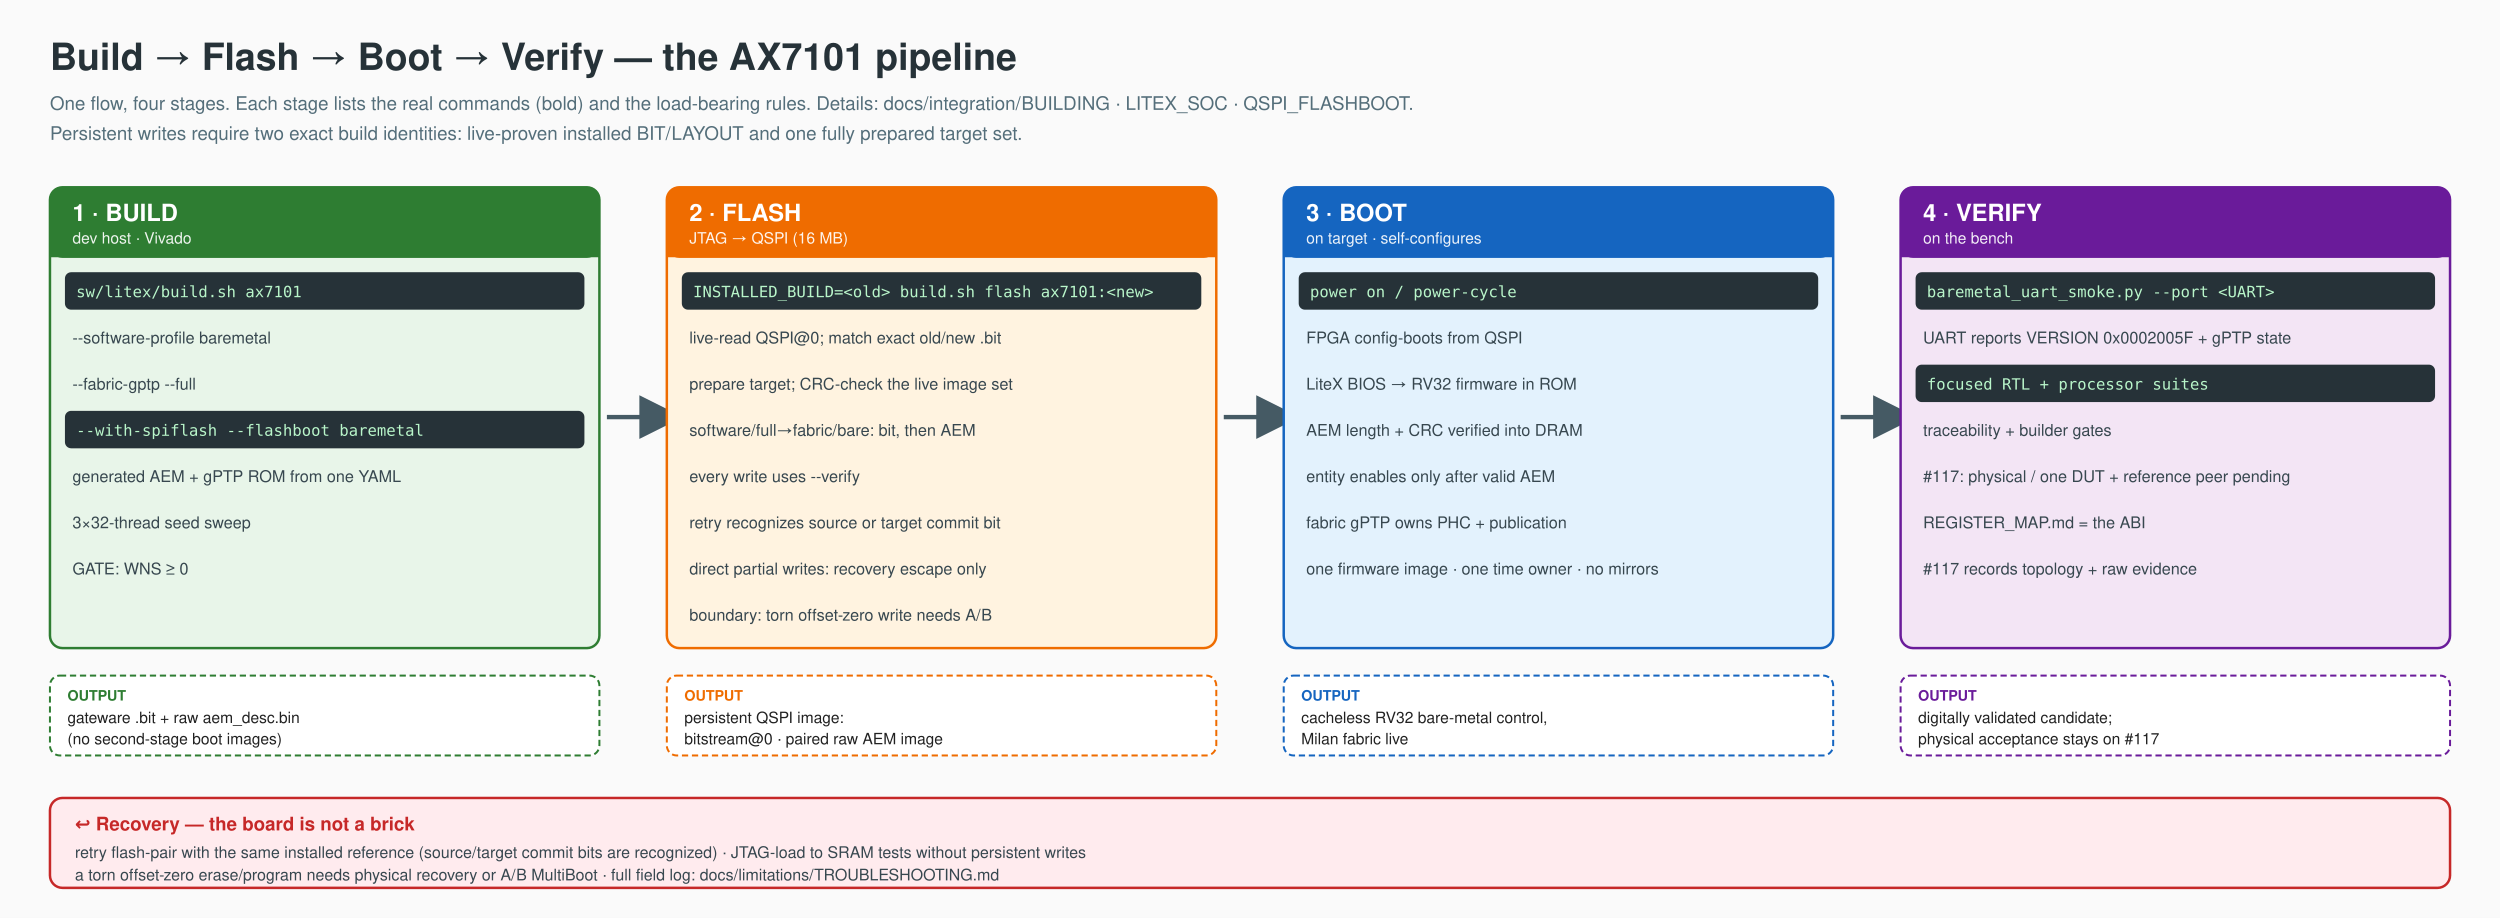
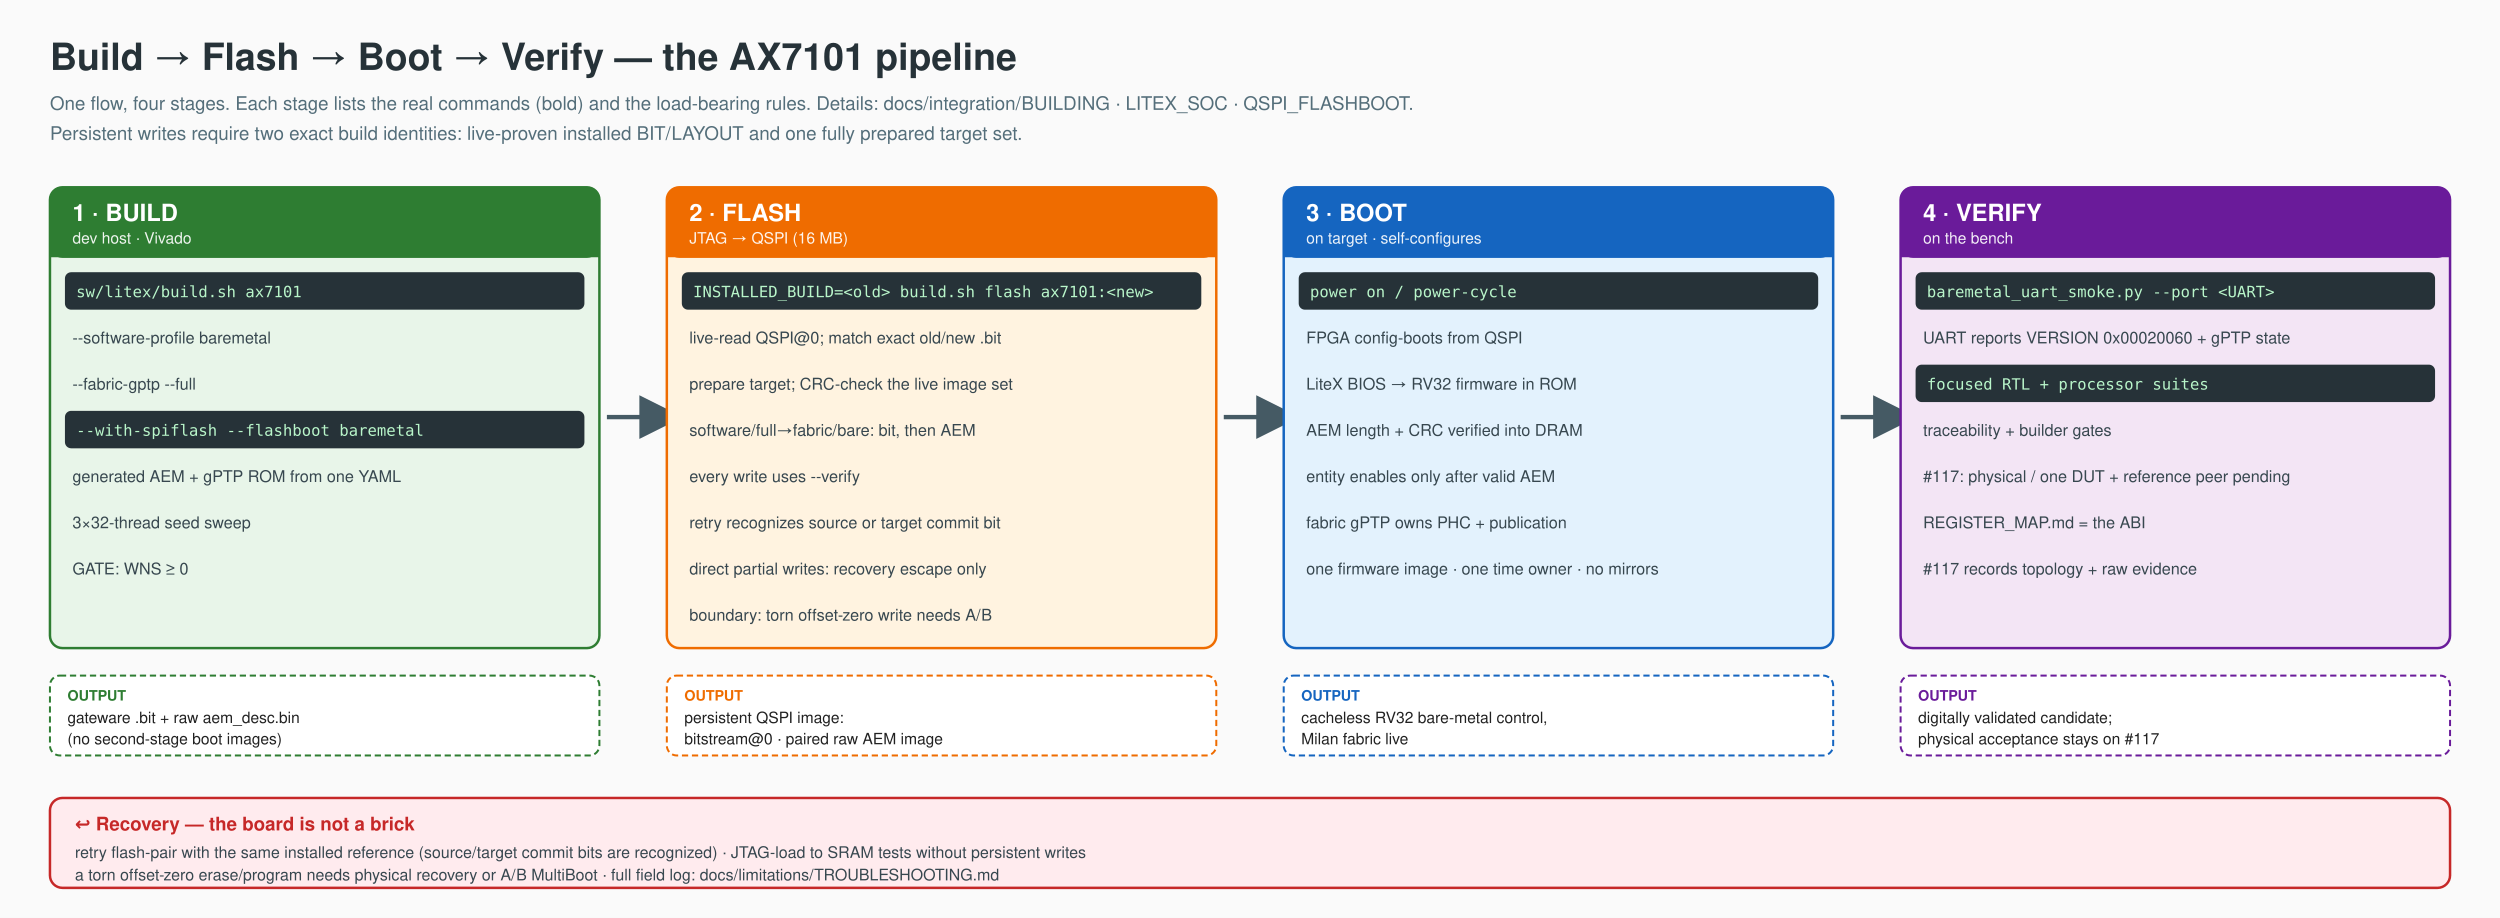
<svg xmlns="http://www.w3.org/2000/svg" width="2002" height="735" viewBox="0 0 2002 735" font-family="Helvetica,Arial,sans-serif">
  <defs>
    <marker id="fa" markerWidth="16" markerHeight="16" refX="4" refY="5" orient="auto">
      <path d="M0,0 L10,5 L0,10 Z" fill="#455A64" />
    </marker>
  </defs>
  <rect width="2002" height="735" fill="#FAFAFA" />
  <text x="40" y="56" font-size="30" font-weight="bold" fill="#263238">Build → Flash → Boot → Verify — the AX7101 pipeline</text>
  <text x="40" y="88" font-size="15" fill="#546E7A">One flow, four stages. Each stage lists the real commands (bold) and the load-bearing rules. Details: docs/integration/BUILDING · LITEX_SOC · QSPI_FLASHBOOT.</text>
  <text x="40" y="112" font-size="15" fill="#546E7A">Persistent writes require two exact build identities: live-proven installed BIT/LAYOUT and one fully prepared target set.</text>
  <rect x="40" y="150" width="440" height="369" rx="10" fill="#E8F5E9" stroke="#2E7D32" stroke-width="2" />
  <rect x="40" y="150" width="440" height="56" rx="10" fill="#2E7D32" stroke="#2E7D32" />
  <rect x="40" y="194" width="440" height="12" fill="#2E7D32" />
  <text x="58" y="177" font-size="19" font-weight="bold" fill="#ffffff">1 · BUILD</text>
  <text x="58" y="195" font-size="12.5" fill="#ffffff" fill-opacity="0.92">dev host · Vivado</text>
  <rect x="52" y="218" width="416" height="30" rx="5" fill="#263238" />
  <text x="61" y="238" font-size="12.5" font-family="Menlo,Consolas,monospace" fill="#B9F6CA">sw/litex/build.sh ax7101</text>
  <text x="58" y="275" font-size="13" fill="#37474F">--software-profile baremetal</text>
  <text x="58" y="312" font-size="13" fill="#37474F">--fabric-gptp --full</text>
  <rect x="52" y="329" width="416" height="30" rx="5" fill="#263238" />
  <text x="61" y="349" font-size="12.5" font-family="Menlo,Consolas,monospace" fill="#B9F6CA">--with-spiflash --flashboot baremetal</text>
  <text x="58" y="386" font-size="13" fill="#37474F">generated AEM + gPTP ROM from one YAML</text>
  <text x="58" y="423" font-size="13" fill="#37474F">3×32-thread seed sweep</text>
  <text x="58" y="460" font-size="13" fill="#37474F">GATE: WNS ≥ 0</text>
  <rect x="40" y="541" width="440" height="64" rx="8" fill="#ffffff" stroke="#2E7D32" stroke-width="1.6" stroke-dasharray="5 3" />
  <text x="54" y="561" font-size="11.5" font-weight="bold" fill="#2E7D32">OUTPUT</text>
  <text x="54" y="579" font-size="12.5" fill="#212121">gateware .bit + raw aem_desc.bin</text>
  <text x="54" y="596" font-size="12.5" fill="#212121">(no second-stage boot images)</text>
  <line x1="486" y1="334" x2="526" y2="334" stroke="#455A64" stroke-width="3.5" marker-end="url(#fa)" />
  <rect x="534" y="150" width="440" height="369" rx="10" fill="#FFF3E0" stroke="#EF6C00" stroke-width="2" />
  <rect x="534" y="150" width="440" height="56" rx="10" fill="#EF6C00" stroke="#EF6C00" />
  <rect x="534" y="194" width="440" height="12" fill="#EF6C00" />
  <text x="552" y="177" font-size="19" font-weight="bold" fill="#ffffff">2 · FLASH</text>
  <text x="552" y="195" font-size="12.5" fill="#ffffff" fill-opacity="0.92">JTAG → QSPI (16 MB)</text>
  <rect x="546" y="218" width="416" height="30" rx="5" fill="#263238" />
  <text x="555" y="238" font-size="12.5" font-family="Menlo,Consolas,monospace" fill="#B9F6CA">INSTALLED_BUILD=&lt;old&gt; build.sh flash ax7101:&lt;new&gt;</text>
  <text x="552" y="275" font-size="13" fill="#37474F">live-read QSPI@0; match exact old/new .bit</text>
  <text x="552" y="312" font-size="13" fill="#37474F">prepare target; CRC-check the live image set</text>
  <text x="552" y="349" font-size="13" fill="#37474F">software/full→fabric/bare: bit, then AEM</text>
  <text x="552" y="386" font-size="13" fill="#37474F">every write uses --verify</text>
  <text x="552" y="423" font-size="13" fill="#37474F">retry recognizes source or target commit bit</text>
  <text x="552" y="460" font-size="13" fill="#37474F">direct partial writes: recovery escape only</text>
  <text x="552" y="497" font-size="13" fill="#37474F">boundary: torn offset-zero write needs A/B</text>
  <rect x="534" y="541" width="440" height="64" rx="8" fill="#ffffff" stroke="#EF6C00" stroke-width="1.6" stroke-dasharray="5 3" />
  <text x="548" y="561" font-size="11.5" font-weight="bold" fill="#EF6C00">OUTPUT</text>
  <text x="548" y="579" font-size="12.5" fill="#212121">persistent QSPI image:</text>
  <text x="548" y="596" font-size="12.5" fill="#212121">bitstream@0 · paired raw AEM image</text>
  <line x1="980" y1="334" x2="1020" y2="334" stroke="#455A64" stroke-width="3.5" marker-end="url(#fa)" />
  <rect x="1028" y="150" width="440" height="369" rx="10" fill="#E3F2FD" stroke="#1565C0" stroke-width="2" />
  <rect x="1028" y="150" width="440" height="56" rx="10" fill="#1565C0" stroke="#1565C0" />
  <rect x="1028" y="194" width="440" height="12" fill="#1565C0" />
  <text x="1046" y="177" font-size="19" font-weight="bold" fill="#ffffff">3 · BOOT</text>
  <text x="1046" y="195" font-size="12.5" fill="#ffffff" fill-opacity="0.92">on target · self-configures</text>
  <rect x="1040" y="218" width="416" height="30" rx="5" fill="#263238" />
  <text x="1049" y="238" font-size="12.5" font-family="Menlo,Consolas,monospace" fill="#B9F6CA">power on / power-cycle</text>
  <text x="1046" y="275" font-size="13" fill="#37474F">FPGA config-boots from QSPI</text>
  <text x="1046" y="312" font-size="13" fill="#37474F">LiteX BIOS → RV32 firmware in ROM</text>
  <text x="1046" y="349" font-size="13" fill="#37474F">AEM length + CRC verified into DRAM</text>
  <text x="1046" y="386" font-size="13" fill="#37474F">entity enables only after valid AEM</text>
  <text x="1046" y="423" font-size="13" fill="#37474F">fabric gPTP owns PHC + publication</text>
  <text x="1046" y="460" font-size="13" fill="#37474F">one firmware image · one time owner · no mirrors</text>
  <rect x="1028" y="541" width="440" height="64" rx="8" fill="#ffffff" stroke="#1565C0" stroke-width="1.6" stroke-dasharray="5 3" />
  <text x="1042" y="561" font-size="11.5" font-weight="bold" fill="#1565C0">OUTPUT</text>
  <text x="1042" y="579" font-size="12.5" fill="#212121">cacheless RV32 bare-metal control,</text>
  <text x="1042" y="596" font-size="12.5" fill="#212121">Milan fabric live</text>
  <line x1="1474" y1="334" x2="1514" y2="334" stroke="#455A64" stroke-width="3.5" marker-end="url(#fa)" />
  <rect x="1522" y="150" width="440" height="369" rx="10" fill="#F3E5F5" stroke="#6A1B9A" stroke-width="2" />
  <rect x="1522" y="150" width="440" height="56" rx="10" fill="#6A1B9A" stroke="#6A1B9A" />
  <rect x="1522" y="194" width="440" height="12" fill="#6A1B9A" />
  <text x="1540" y="177" font-size="19" font-weight="bold" fill="#ffffff">4 · VERIFY</text>
  <text x="1540" y="195" font-size="12.5" fill="#ffffff" fill-opacity="0.92">on the bench</text>
  <rect x="1534" y="218" width="416" height="30" rx="5" fill="#263238" />
  <text x="1543" y="238" font-size="12.5" font-family="Menlo,Consolas,monospace" fill="#B9F6CA">baremetal_uart_smoke.py --port &lt;UART&gt;</text>
-   <text x="1540" y="275" font-size="13" fill="#37474F">UART reports VERSION 0x0002005F + gPTP state</text>
+   <text x="1540" y="275" font-size="13" fill="#37474F">UART reports VERSION 0x00020060 + gPTP state</text>
  <rect x="1534" y="292" width="416" height="30" rx="5" fill="#263238" />
  <text x="1543" y="312" font-size="12.5" font-family="Menlo,Consolas,monospace" fill="#B9F6CA">focused RTL + processor suites</text>
  <text x="1540" y="349" font-size="13" fill="#37474F">traceability + builder gates</text>
  <text x="1540" y="386" font-size="13" fill="#37474F">#117: physical / one DUT + reference peer pending</text>
  <text x="1540" y="423" font-size="13" fill="#37474F">REGISTER_MAP.md = the ABI</text>
  <text x="1540" y="460" font-size="13" fill="#37474F">#117 records topology + raw evidence</text>
  <rect x="1522" y="541" width="440" height="64" rx="8" fill="#ffffff" stroke="#6A1B9A" stroke-width="1.6" stroke-dasharray="5 3" />
  <text x="1536" y="561" font-size="11.5" font-weight="bold" fill="#6A1B9A">OUTPUT</text>
  <text x="1536" y="579" font-size="12.5" fill="#212121">digitally validated candidate;</text>
  <text x="1536" y="596" font-size="12.5" fill="#212121">physical acceptance stays on #117</text>
  <rect x="40" y="639" width="1922" height="72" rx="10" fill="#FFEBEE" stroke="#C62828" stroke-width="2" />
  <text x="60" y="665" font-size="15" font-weight="bold" fill="#C62828">↩ Recovery — the board is not a brick</text>
  <text x="60" y="687" font-size="12.8" fill="#37474F">retry flash-pair with the same installed reference (source/target commit bits are recognized) · JTAG-load to SRAM tests without persistent writes</text>
  <text x="60" y="705" font-size="12.8" fill="#37474F">a torn offset-zero erase/program needs physical recovery or A/B MultiBoot  ·  full field log: docs/limitations/TROUBLESHOOTING.md</text>
</svg>
